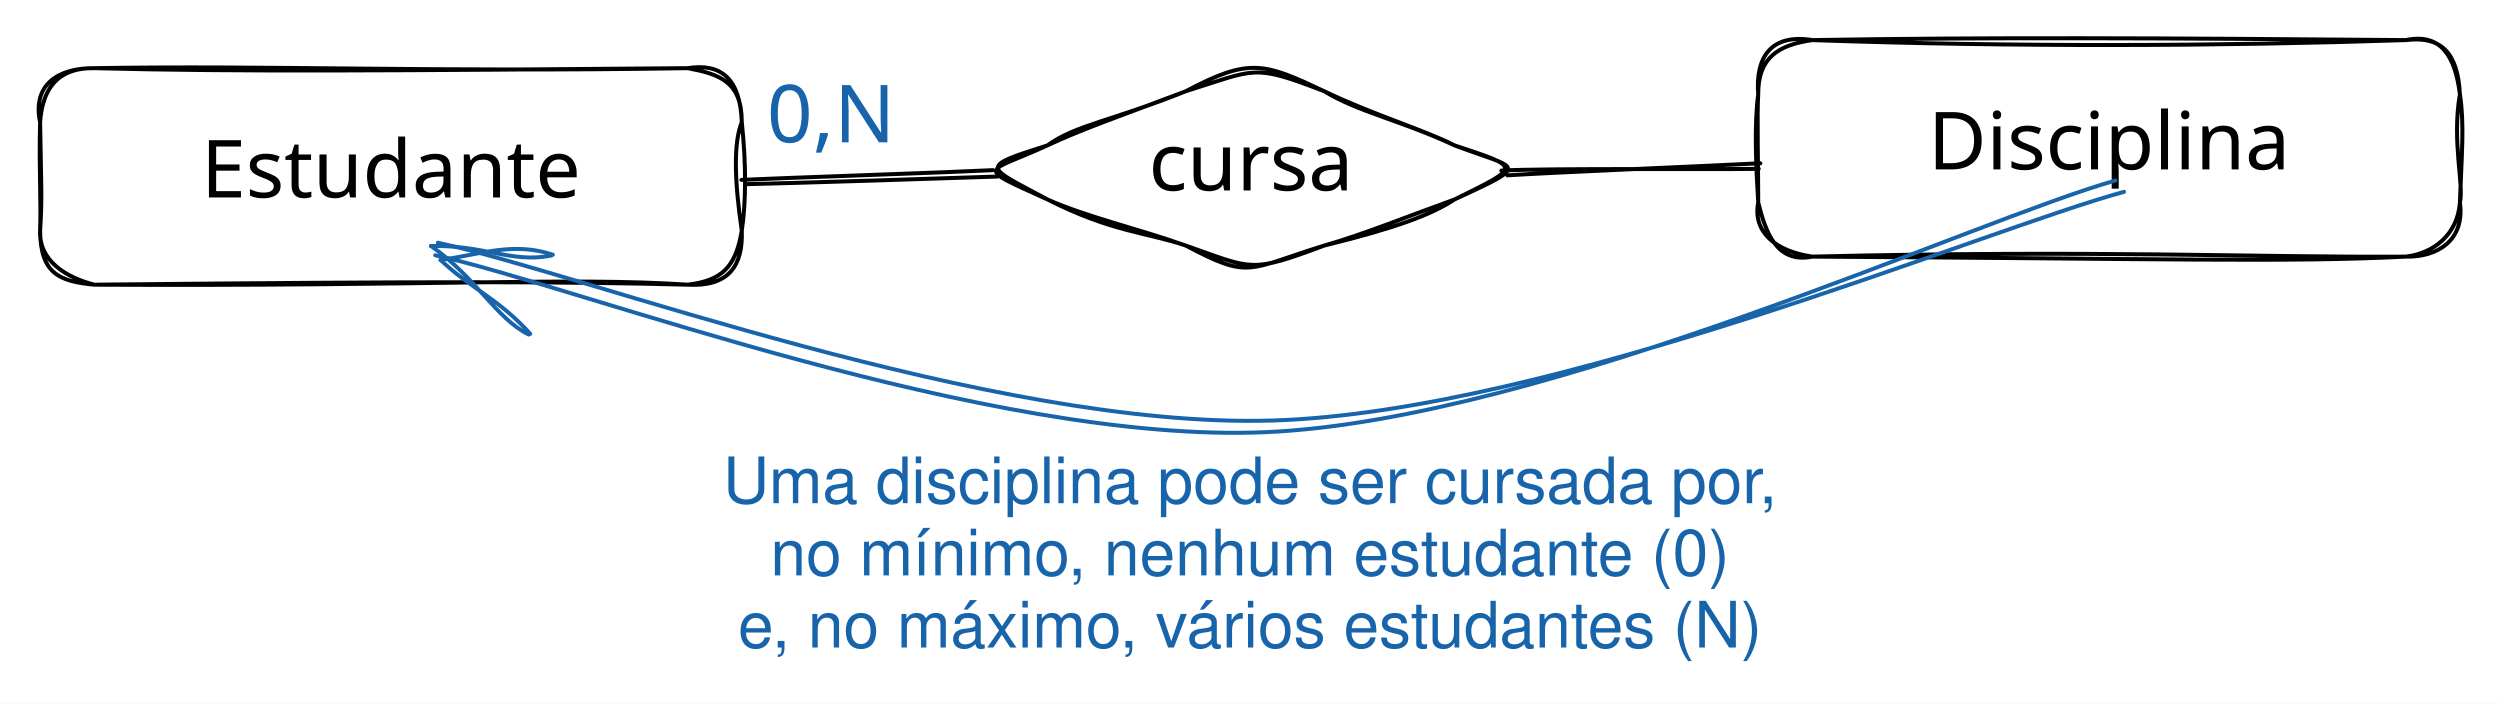
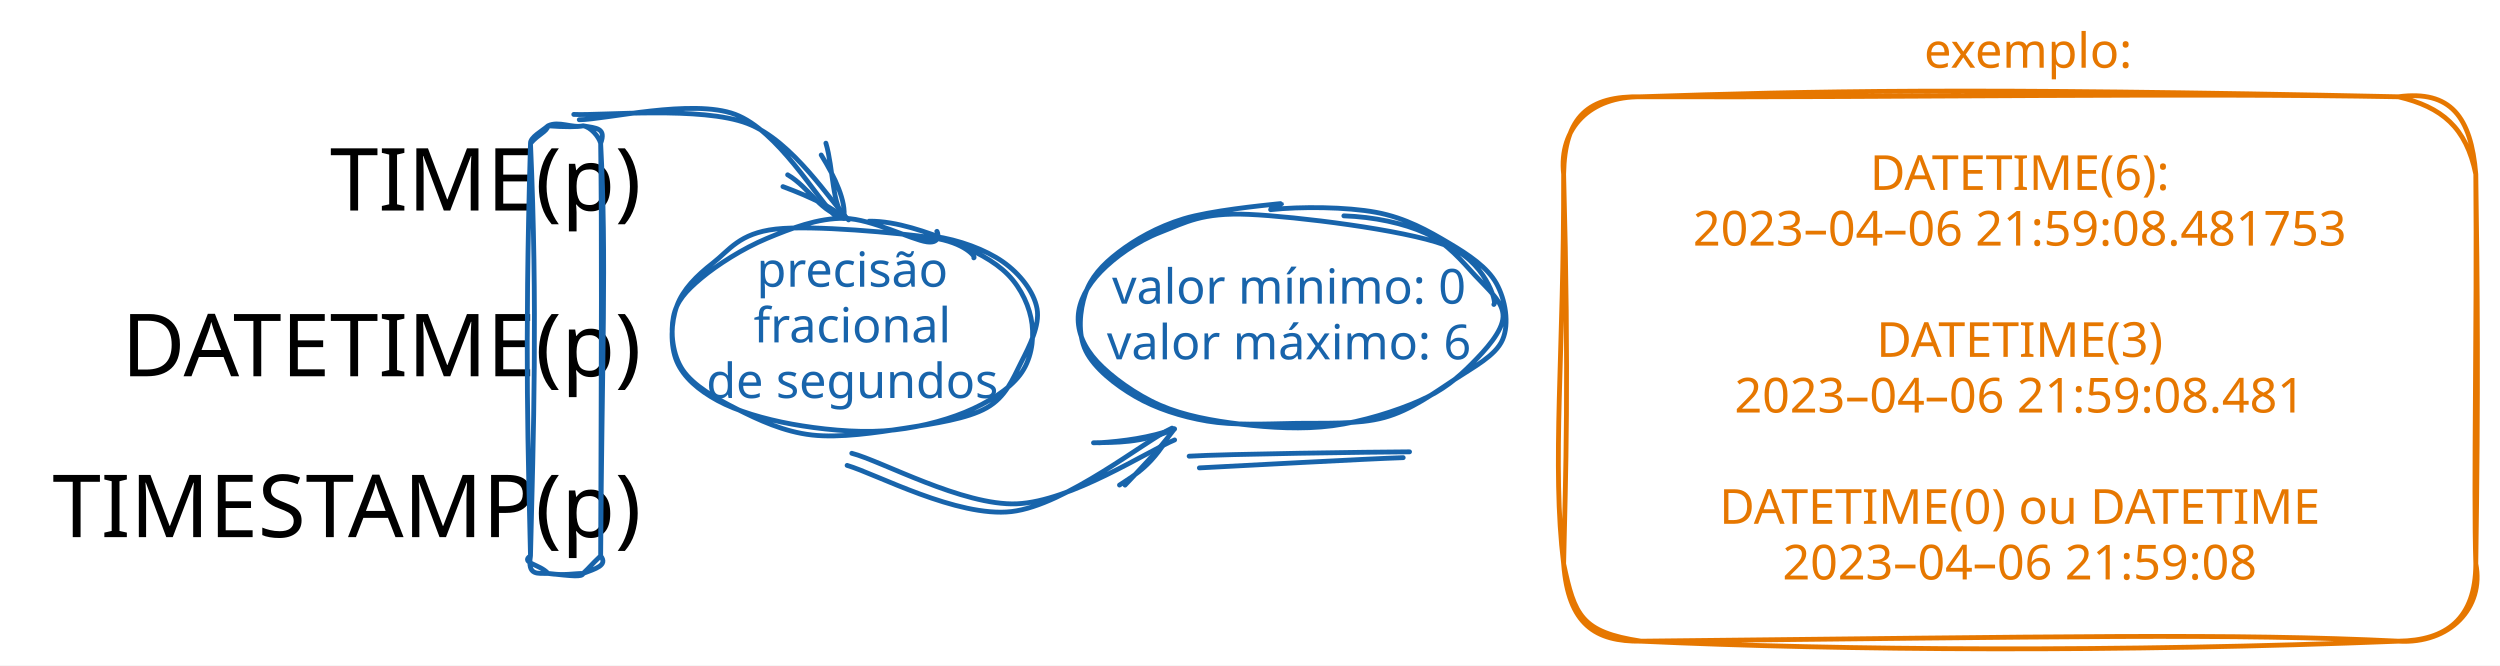
- <svg xmlns="http://www.w3.org/2000/svg" version="1.1" viewBox="0 0 623.5 175.5" width="623.5" height="175.5">
+ <svg xmlns="http://www.w3.org/2000/svg" version="1.1" viewBox="0 0 1033.25 275" width="1033.25" height="275">
  
-   eyJ2ZXJzaW9uIjoiMSIsImVuY29kaW5nIjoiYnN0cmluZyIsImNvbXByZXNzZWQiOnRydWUsImVuY29kZWQiOiJ4nO2Z21LbOlx1MDAxNIbveVxuT3rTzpBUXHUwMDA3y5J6XHUwMDA3hVx1MDAxNEjLoYS20707XHUwMDFkx1ZcdTAwMTJcdTAwMTefaisnOjxMXHUwMDFmYD9FX2zLXHUwMDA2XCLHcSBQwqQz9Vx1MDAwNSTSkrQkrU//svJjwzBqclx1MDAxMovaK6Mmxo7te25ij2qbWflQJKlcdTAwMTeFqlxu5d/TaJA4uWVfyjh99fKlXHUwMDFkx42eJztRdN5wouCqmfBFIEKZKsN/1HfD+JH/LVxmlFxiR9phz1x1MDAxN3mDvKowlkXKpYdRmI9cdTAwMGI544hTYJlTXHUwMDBiL91R40nhququ7adC12RFNVxmKP80SaI2iFx1MDAwZXpfv41b7CCq62G7nu+fyol/NSvb6Vx1MDAwZpKCU6lMonPx0XNlP1x1MDAxYr1UPm2XRmrVdKskXHUwMDFh9PqhSNOZNlFsO56cZGVcdTAwMDBMS69W4ZWhS8bZXHUwMDEyYNJAelx1MDAxNbJGdVx1MDAxM1lcckZJyYfXkVx1MDAxZiWZXHUwMDBmz0D+aC86tnPeU66E7tRGJnaYxnaiNkfbjW5mV+i7L7xeX6pColx1MDAxNzpcdTAwMTX5XHUwMDFhQ2JCQlx0YNrjbJR439X7nZe6/phgsHu226V17+JIXHUwMDFjXHUwMDFjNds7tev6L8XFXG7d68X6oVtfR1xuvi651NPK7HfLXHUwMDExVoyymUiTYqznWlxii+7+m7Z70vxK3rVJvbvdnFx1MDAxY7w9XHUwMDEytand5Zyfg9i1r6JcZlqUY2whSFxi18vje+G5qlxmXHUwMDA3vq/LXCLnXFxcdTAwMDfmRmFcInNEzPhZhFx1MDAwMdBFMFiIXCJiXHUwMDAxtDxcdTAwMGLVk153XHUwMDE2KJhnXHUwMDAxwoaFVshcdTAwMDKoYFx1MDAwMeEyXHUwMDBiXHUwMDFjmpRzhtHjozBcdTAwMTNHczH/mGGptz9cbuWpdyHyqJspbdqB509mdjCPV7WMu6lcdTAwMWO4dihFcbFToYbNz2s602DL93pZUNdcdTAwMWM1XHUwMDExkczEu/SU9kxcclx1MDAwMs91i+rgKC9s1Weyv8yhXHUwMDFlJV7PXHUwMDBibb895+StXGbeqkpcdTAwMTjyRSBygFx0g5igpUE8SoODTv2zKVx1MDAwZb/KYX/C09bw3XDdQbQs3KBlXHUwMDEwMV5cdTAwMGJRoibmXGIgbv3RojTw9s3eJ3YxXHUwMDEwTPpB/Fx1MDAwMbH3Tuv+oqSXbFWiVDhcdTAwMWbKXHUwMDE5XHUwMDFhZohcdTAwMTBI4PIwVM96zWFQOeg8XGaQrVSVXHUwMDE4n2dhXpQgsVxi4Fx1MDAwMFx1MDAxNXLkNVGl+8Tl76nSjpc6XqxGsZ9Ulu441suyVPDyVlxmXc9cdTAwMGWi0K1UJbZQlSA3XHUwMDEx5ICA5fPDMdk7OerKTqvVbIOPdWd8ujs6XXdcdTAwMTJNi1e8K9HVylx1MDAxMrbmUSzo/zWKXGKaJmOAkFx1MDAxNSSI87KEViVLWyfONki3hvX67rfkNFx1MDAxZHV2J87eXHUwMDFhylx1MDAxMjatRTBwXGYtXHUwMDA2zUJ+cFx1MDAxN1x1MDAwYtWTXnNcdTAwMTbUwV/xroRcdTAwMWJ4hSyQXG5cdTAwMTQqVFx0mFSxgOBcbjK0P0WVnEGSPq0g3XGgl1x1MDAwNenKwVvZy1x1MDAxZK5KXHTJwks79TrKMVx1MDAwNYXgvYs92nSOrdbB9uGB11x1MDAxY0/oyeGbXHUwMDBmyXjd2TPh/D1cdTAwMDXmq9WhQo43ZW9cdTAwMGU9XHUwMDA2IGRcYtMneTdaQoRWXHUwMDAyZCrtRG57oeuFvXJcdTAwMTNcdTAwMTG6XHUwMDBianw7la+jIPCkcuM48kJZtsj73UqSaNRcdTAwMTe2W9Hzwro46252ifUnQ1x1MDAwN0/+Zfr5y2altd7o7Kljbb9R/H9vaqFZLr2hXHUwMDE2XHUwMDAxglxiU+wunz5us4mMiTVC7VZLXHUwMDFj19tvKVx1MDAxZl2sO7ZcdTAwMTaAXHUwMDE12PLVYqvzwcXYQs5cdTAwMTjHjMJ1SVx1MDAxZf9ymz335Fx1MDAxNlx1MDAxNc3vze2iTFdcdTAwMWToXHUwMDBiX/tcdTAwMTBGgHKCtMVd3Fx1MDAwNnvha3dg+mAvOPvc/r5zdNhuvl93bk1oNSp+Ibst04XMMu3Ow7HFXHUwMDE1alu87rniVuXgXHUwMDEwXHUwMDEytiDRfeRcZtZiXHUwMDE0c31ArDqDXHUwMDA1m4fV+SubMZ2mp77oyluyV1x1MDAxOcWLUteZKZTz1MyNW7mxM7irwCliUVx1MDAwNoeZJoRcdTAwMTSB5cFJOqjO31xmjsHge1x1MDAxZn3a+dBjx0dPXGJcdTAwMGV6XHUwMDEwOJSghpJ1aEFcZlx1MDAwMEd8liHMyUpcdTAwMTkykcqSleZcdTAwMTJcYihh1IJcdTAwMTVMXHUwMDExWrxavZFDRk2o3lwiaLVcdTAwMWP+1bkldK7MxaNKXVx1MDAxZEHYIFx1MDAxMGOAMEYqd2HF5vme3tnF4ujIXHUwMDFliHRcdTAwMDe/JZ9cYsFyqU571asqMSFa/m11OJy4wbe36tjsuDtcYjdb+Oz0XHRvTVx1MDAxZnZcbphcdTAwMDCV5VPt2krRR1bF71x1MDAxN1x1MDAxNb/lXHUwMDAxyDmwXHUwMDE23Vx1MDAxNK3jXHUwMDE1UMHVXHUwMDE5XHUwMDAx1VtzI6BngW2402t/I45cXGGkXCIx8ptcdTAwMTc3K0g2jX/DMDKCX/+FXlx1MDAxMG1cdTAwMWGhXGL7g8BcdTAwMTA3v2FcdTAwMWLPwVx1MDAwYmVcIlRNZvVznFtccn/9TLwo1Wap8fzwRaVYXHUwMDEzMOPW8pdNXHUwMDBmleunnvTVmbBxfczU7Dg+lWrXp3qg4slzr7dOO15cdTAwMWJ6YrQ9XHUwMDFm08+6+ZP1mp8zXHUwMDE50FwiXHUwMDE3l8uNy/9cdTAwMDEwSs1aIn0=
+   eyJ2ZXJzaW9uIjoiMSIsImVuY29kaW5nIjoiYnN0cmluZyIsImNvbXByZXNzZWQiOnRydWUsImVuY29kZWQiOiJ4nOVa2VLjSFx1MDAxNn3nK1x1MDAxY/TLVETZnfvCXHUwMDFixVZcdTAwMTRloNmrh45cbmHLtsqyJEsyNtVBRP9Df8HEPM9X9J/Ml8yVXHUwMDAwSZYlL4BcdHeNgsB2rjcz78l7Tip/X6tU1sM7z1xc36ism6OGYVtN31x1MDAxOK6/j9JvTT+wXFxcdTAwMDeySPw7cFx1MDAwN34jLtlcdEMv2Pj5Z8Pzam0rvHHdbq3h9lx1MDAxZaqZttkznTCAgv+E35XK7/H/TEehOVxu47JxatpcckUon3roOnGXmGKuuZacJSWsYFx1MDAxYrpcbs0mZLdcZjsw05woaZ1vXHIutii90o0v1WN+sd/F3+7ctNuWZdun4Z39MCCj0Vx1MDAxOfhmmlx1MDAxYoS+2zUvrWbYiXrPpSf1XHUwMDAyXHUwMDE3Jiyt5buDdscxg2CsjutcdTAwMTlcciu8i9IyXHUwMDAzNJx23EaaMopKKJr8jmpcdTAwMTBcInJ9b7m260d9/4TiJ+39xmh022CC00zKhL7hXHUwMDA0nuHDeqTlho+jXCI0ncyOabU7ISSytP/AjOdcdTAwMTYjTFx1MDAwNFFKpqWjXrz9ZrzEv2VH7zRcdTAwMWZH71xmbDs1LMrYybhFWmfgNY2HJcRCIUU0pVxc0tRcdTAwMDbbcrr55my30S1Y9ZbrhKfW92hOqVx1MDAxOEvdNXqWXHUwMDFkzWbabuyCMEHbm2c7Z/v1nX9477JcdTAwMTNcdTAwMTmY0HHcXHUwMDEyXHUwMDFmq7JpW+3IU9f9eLqy3lx1MDAxYVqAniQ/dL00t1x1MDAwMTZcdTAwMTjQnr/fzI/FhYYsx7DPXG7sicvcv19cdTAwMTBDXHUwMDE4l2KIXGItJdPzQ8jd/4i2t2zvXHUwMDEwd/da+PTLqf9x72LVIUSEXHUwMDFjg1x1MDAxMOayxpdcdTAwMDZcIszRXFwg0oLCIyX6XHUwMDAxQbRKXHUwMDAwelx1MDAxOXhYKXhcdTAwMTgmRGGmyNzg+f7BPf1K3K1D11x1MDAxYd1cdTAwMDU3/fquc3i66uDBgoyBh2iyRPBcdTAwMTDO51x1MDAwMY/QiipwaPWDYuf0bLN+vEpcdTAwMDBKXGaailwi32yEXHUwMDBmXlRcdTAwMDClLJHJQYkjxThcdTAwMTZIzFxypVG9fiSONvu7zbOji1x1MDAwNv/Wa55v3j5cdTAwMGZK5Fx1MDAxOVBcIs+CXHUwMDEylbhG+Fx1MDAxOJqmh1wirFx1MDAwNDNuXoAmPVx0Jqx4XHUwMDFlTVx1MDAwNGGGiMZ6XHUwMDExPve0+Ony08eU+3KUJXXS2smS3t7eXZl7ofhSRbvy6NdcdTAwMTH5pG/PkzGN+Znh++5wPcm5f/z2mlx1MDAxOJ7q51x1MDAwZv1cdTAwMTf4uFx1MDAxMKU+Tlx1MDAxMGGUUbVAvJg+I6vq5EpPOjlbopNjjGqUMi654vApMzttXHUwMDFhQVhNa1xmLi5cdMecXHUwMDEykodcdTAwMDBIXHUwMDFhpJBQXHUwMDBisbFJXGKQ2Vx1MDAxMJjlpGxcdTAwMDEnzcyp4YdcdTAwMWYsp2k57XHDXHUwMDFltff+XHUwMDFju2ZcdTAwMWOaXHUwMDFhg8jKKq4hXCKEXHUwMDA0q2BWtVSUZEq1XHKvXHUwMDEw7qbTnG3D/vm2XHUwMDFl1nm9XHUwMDE3nnztXHJ4gC87h2GRXHKoxrDkXHUwMDAyZlx1MDAwNCtcdTAwMDKLJjCfsFx1MDAwMcxUXHUwMDFhc4y04JpzjtiEUbZcdTAwMTGEW26vZ4Uw18eu5YT5OY0nbzOCdMc0JqIhXGYqm5fHvlx1MDAxN7U4vrel3yopNuJcdTAwMWbJ99/eXHUwMDE3llx1MDAxNjpbvEpmlS93/ehhJOf0aXNr2c+yXc60bctcdTAwMGJcbmM5kSSfmmhKWFx1MDAwNU2RTKnZrG1uukes6DbHiJrY5rRa5jbHU0OTfU1lzoKemLFEXHUwMDE06UzGkvax4lBeqKcyaz3YbVx1MDAxY+9cZupfrF1MXHUwMDBmnGrfXHUwMDFm6TORieTvi5t9MUOY2u721clwYJ2TfoerTXP4LdxVe1uvyjxcdTAwMTbZ1KdiskynYq7KXHUwMDAwSYXWXHUwMDEyXHUwMDEzjOZcdTAwMDZk8VwirTogIcbnXHUwMDAwSZBcXFx1MDAxZVx1MDAxY0nBKU+6fydw5JxcIqrw21x01Wfxh4xQzYxrTKimp1x1MDAwN09C1Vx1MDAwM7lnXHUwMDA1f/3bvXZaPiyUXHUwMDBimvHaaZqVwGyD0W5QqF7FuOJN1GlcdTAwMDNcdTAwMDZo+lPka89qNrPKclxcwc6KXCJ5UTvb+Kk4LFVcdTAwMDDZM4n8gVx1MDAxMVx1MDAxMkRgzOZcdTAwMTdcdTAwMDDTN6ZcdTAwMTVcdTAwMDVcIkdcdTAwMTMql+iIf3OmXGLFUiGZP716RVhSVlOSSVx1MDAwNqRRao5VQdCEyE2hXHUwMDAwQYpcdTAwMDJcXFx1MDAxNCFcdTAwMTOCXHUwMDE4eFx1MDAxNSg1ovVcIrD926mBuZk4rmEqqEJcdTAwMDSWXHUwMDBmqDaiXHUwMDA1RFx1MDAxY9U4gc1cdTAwMGWmXHUwMDE0jFfA2ifGPpc66JqHRydd2zy56LPOyZ1Uv5yd6EKFXHUwMDAy8kAoLDiCtYS1UorJSaswuFx1MDAxZFwiilx0RkF9Y/H3llx1MDAwNyluolx1MDAwN+tcdTAwMWHoXHUwMDFkjqVcdTAwMDB5pInSalb9cnBET1XVXHUwMDE0UFx1MDAwNUSBwcNcdTAwMWYlmfbWsp/P0Vx1MDAwYoLnU1x1MDAxM72gwWlAuy3wXHUwMDEyarqTrOq2qFx1MDAwYlx1MDAwNMO0o/RcdTAwMTdvhTKNtKlgmGAosNtwJjlZVcVw85F9XHUwMDFk7lxcsM9cdTAwMDf9XHUwMDFk9GtXfjb7o5v/J2ZPyq9AMEVB9yM8P3SKZ3PFoSOQqslcdTAwMWOjyIz5TZQ2m1Da4Fx1MDAwNZQzXHUwMDAx8eVcdTAwMDfk9rdcdTAwMDbMVKX3139cdTAwMWOr58J6XFw7Tyn/XHUwMDFhxSmikNwzNNbSq5H7XHUwMDE5O36e3M9h/VQsxqMpwmI5uceCXHUwMDEyqlx0V/O/w8JdenVw22iJg6tGcCHOPp5cdTAwMTmXz7yO9IZYZHyS3YslhjFdoLMnju85Z8BcdTAwMDPJj3F6n+eXJTmvzFxcx/JelbbqseLVRY+hp75UnnZBXHUwMDEwSFxyR4Lq+Vx1MDAwZr6ou93s3Vx1MDAxZVx1MDAwYvdrXHUwMDBm9S+NXHUwMDBmQb/aO1h1RMpcdTAwMDJiXHQgLUekKaR8yVx1MDAxZFxyKtNjtVx1MDAxNJJcdTAwMDUqWiBcZsxe8Zeh8tmvlWcxy4OgyVuXvWr46ZPa/fS9dcFHrL+KXGaw/GWL1oJTucC9ieIxP8vD3+5cbpKiNM//sCi/XHUwMDA1+2L/Rlx1MDAwNW+QsWJ5/6ZcdTAwMDRLpjF9g1x1MDAwYnxcdTAwMTQxSlx041x1MDAwYrjaXCL8b8otWPFu49ohiND//vEnYtE/XHUwMDAx5HuD61xyIOVMwSZLr51rJylP300tPlZcdTAwMTa9q7iDytPP0nqFTFx1MDAxM0s9ZvSrUc1cdTAwMTkxoPR67ipM1LO2XHUwMDE3Xf4qlzJcdTAwMDJgwGSBXHUwMDEz62HQOjfrjXO7M1xm8N55y1x1MDAxZvzSXvVcYqqZnIigeJlcdTAwMTFUXHUwMDE23MuajJ9cdTAwMDQjgoRcdTAwMTD0ba7ZM4Iz4mXZXHUwMDAy01x1MDAxY5k9z3Y3isGtirFtm61lXFxwTGx5wM/aY8xfNzzvNIRZSmhcdMy/1XxcdTAwMWNq2uL6rWVcdTAwMGU/TLrAT634iVqNMVx1MDAxOXm/XHUwMDE5c5z7tfv/XHUwMDAxv8HK+CJ9
  <defs>
    <style class="style-fonts">
      @font-face {
        font-family: "Virgil";
        src: url("https://unpkg.com/@excalidraw/excalidraw@0.14.2/dist/excalidraw-assets/Virgil.woff2");
      }
      @font-face {
        font-family: "Cascadia";
        src: url("https://unpkg.com/@excalidraw/excalidraw@0.14.2/dist/excalidraw-assets/Cascadia.woff2");
      }
    </style>
  </defs>
-   <rect x="0" y="0" width="623.5" height="175.5" fill="#ffffff" />
-   <g stroke-linecap="round" transform="translate(10 17) rotate(0 87.5 27)">
-     <path d="M13.5 0 M13.5 0 C57.7 -0.73, 97.41 1.03, 161.5 0 M13.5 0 C49.89 0.93, 86.5 0.61, 161.5 0 M161.5 0 C169.52 1.51, 175.03 3.38, 175 13.5 M161.5 0 C169.89 -1.34, 174.64 2.67, 175 13.5 M175 13.5 C172.94 18.52, 173.14 27.96, 175 40.5 M175 13.5 C176.14 23.98, 176.05 33.64, 175 40.5 M175 40.5 C175.35 49.19, 171.8 54.59, 161.5 54 M175 40.5 C173.49 49.73, 169.94 53, 161.5 54 M161.5 54 C132.12 52.06, 98.56 54.42, 13.5 54 M161.5 54 C130.39 53.19, 97.75 53.17, 13.5 54 M13.5 54 C4.85 53.18, 0.09 51.3, 0 40.5 M13.5 54 C6.61 52.21, -0.33 48.15, 0 40.5 M0 40.5 C0.54 32.3, 0.26 29.47, 0 13.5 M0 40.5 C0.29 32.56, -0.31 25.56, 0 13.5 M0 13.5 C-1.98 4.16, 4.43 -0.08, 13.5 0 M0 13.5 C0.52 5.89, 3.76 -0.16, 13.5 0" stroke="#000000" stroke-width="1" fill="none" />
+   <rect x="0" y="0" width="1033.25" height="275" fill="#ffffff" />
+   <g transform="translate(31 120.5) rotate(0 117 21.5)">
+     <text x="234" y="35" font-family="Cascadia, Segoe UI Emoji" font-size="36px" fill="#000000" text-anchor="end" style="white-space: pre;" direction="ltr">DATETIME(p)</text>
  </g>
-   <g transform="translate(45 32.25) rotate(0 52.5 11.5)">
-     <text x="52.5" y="17" font-family="Virgil, Segoe UI Emoji" font-size="20px" fill="#000000" text-anchor="middle" style="white-space: pre;" direction="ltr">Estudante</text>
+   <g transform="translate(115 52) rotate(0 75 21.5)">
+     <text x="150" y="35" font-family="Cascadia, Segoe UI Emoji" font-size="36px" fill="#000000" text-anchor="end" style="white-space: pre;" direction="ltr">TIME(p)</text>
  </g>
-   <g stroke-linecap="round" transform="translate(438.5 10) rotate(0 87.5 27)">
-     <path d="M13.5 0 M13.5 0 C64.16 1.74, 114.79 1.53, 161.5 0 M13.5 0 C56.92 -0.73, 100.33 -0.51, 161.5 0 M161.5 0 C170.53 -1.12, 174.47 3.34, 175 13.5 M161.5 0 C170.14 -1.83, 173.8 3.83, 175 13.5 M175 13.5 C172.95 25.33, 176.06 36.18, 175 40.5 M175 13.5 C176.16 21.26, 175.44 28.17, 175 40.5 M175 40.5 C176.3 50.09, 169.19 54.2, 161.5 54 M175 40.5 C174.44 48.5, 168.41 53.22, 161.5 54 M161.5 54 C123.28 54.25, 85.57 52.3, 13.5 54 M161.5 54 C131.77 55.49, 101.3 54.49, 13.5 54 M13.5 54 C4.59 55.8, 1.84 47.94, 0 40.5 M13.5 54 C4.17 52.65, -1.41 47.77, 0 40.5 M0 40.5 C0.02 32.26, -0.34 18.36, 0 13.5 M0 40.5 C-0.57 31.34, -1 21.09, 0 13.5 M0 13.5 C-0.07 4.42, 4.96 1.21, 13.5 0 M0 13.5 C-0.74 4.34, 3.15 -1.69, 13.5 0" stroke="#000000" stroke-width="1" fill="none" />
+   <g transform="translate(10 187) rotate(0 127.5 21.5)">
+     <text x="255" y="35" font-family="Cascadia, Segoe UI Emoji" font-size="36px" fill="#000000" text-anchor="end" style="white-space: pre;" direction="ltr">TIMESTAMP(p)</text>
  </g>
-   <g transform="translate(481.5 25.25) rotate(0 44.5 11.5)">
-     <text x="44.5" y="17" font-family="Virgil, Segoe UI Emoji" font-size="20px" fill="#000000" text-anchor="middle" style="white-space: pre;" direction="ltr">Disciplina</text>
-   </g>
-   <g stroke-linecap="round" transform="translate(244 16) rotate(0 68 26)">
-     <path d="M86.25 6.75 M86.25 6.75 C94.83 11.98, 105.46 14.05, 118.75 20.25 M86.25 6.75 C98.26 12.54, 111.29 16.42, 118.75 20.25 M118.75 20.25 C135.47 25.84, 135.69 25.41, 118.75 33.75 M118.75 20.25 C134.8 26.33, 138.26 24.73, 118.75 33.75 M118.75 33.75 C112.94 37.58, 104.07 40.87, 86.25 45.25 M118.75 33.75 C107.36 37.84, 96.16 42.42, 86.25 45.25 M86.25 45.25 C67.69 52.2, 68.51 51.13, 51.75 45.25 M86.25 45.25 C66.91 51.22, 67.87 53.78, 51.75 45.25 M51.75 45.25 C41.9 41.9, 33.39 41.93, 17.25 33.75 M51.75 45.25 C39.42 40.89, 26.83 38.05, 17.25 33.75 M17.25 33.75 C1.84 25.44, -0.28 25.82, 17.25 20.25 M17.25 33.75 C-1.41 25.27, 1.71 27.39, 17.25 20.25 M17.25 20.25 C24.28 15.15, 33.03 14.25, 51.75 6.75 M17.25 20.25 C25.86 16.19, 36.35 12.59, 51.75 6.75 M51.75 6.75 C69.46 1.21, 68.36 -0.14, 86.25 6.75 M51.75 6.75 C67.65 -1.69, 71.27 -0.32, 86.25 6.75" stroke="#000000" stroke-width="1" fill="none" />
-   </g>
-   <g transform="translate(284 30.5) rotate(0 28 11.5)">
-     <text x="28" y="17" font-family="Virgil, Segoe UI Emoji" font-size="20px" fill="#000000" text-anchor="middle" style="white-space: pre;" direction="ltr">cursa</text>
+   <g stroke-linecap="round" transform="translate(219.25 52) rotate(0 14.5 92.5)">
+     <path d="M7.25 0 M7.25 0 C11.73 -2.16, 17.18 1.06, 21.75 0 M7.25 0 C14.24 0.52, 19.81 0.48, 21.75 0 M21.75 0 C24.85 0.45, 28.3 4.47, 29 7.25 M21.75 0 C27.24 1, 31.4 0.84, 29 7.25 M29 7.25 C31.5 55.31, 29.53 95.18, 29 177.75 M29 7.25 C29.52 45.6, 29.31 85.28, 29 177.75 M29 177.75 C32.12 181.66, 26.85 183.04, 21.75 185 M29 177.75 C24.51 182.02, 24.94 182.01, 21.75 185 M21.75 185 C21.44 186.61, 17.1 186.04, 7.25 185 M21.75 185 C17.82 185.02, 13.99 185.99, 7.25 185 M7.25 185 C3.04 184.87, -1.38 186.12, 0 177.75 M7.25 185 C4.03 181.24, -4.45 180.61, 0 177.75 M0 177.75 C1.23 127.47, 2.96 74.63, 0 7.25 M0 177.75 C-0.85 136.65, -2.55 95.61, 0 7.25 M0 7.25 C-0.12 4.68, 4.77 2.2, 7.25 0 M0 7.25 C3.58 3.19, 6.75 2.5, 7.25 0" stroke="#1864ab" stroke-width="2" fill="none" />
  </g>
  <g stroke-linecap="round">
-     <g transform="translate(185 46) rotate(0 32 -1.5)">
-       <path d="M0.89 -0.06 C11.35 -0.28, 53.26 -1.59, 63.73 -1.97 M-0.09 -1.14 C10.08 -1.62, 52.15 -3.02, 62.64 -3.56" stroke="#000000" stroke-width="1" fill="none" />
+     <g transform="translate(237.25 49) rotate(0 55.16729 20.49565)">
+       <path d="M2.16 0.49 C12.93 0.43, 48.96 -8.36, 66.59 -1.73 C84.22 4.9, 100.35 32.99, 107.92 40.25 M-0.11 -1.71 C11.32 -1.14, 52.75 -5.22, 71.68 2.04 C90.61 9.31, 106.47 34.91, 113.45 41.88" stroke="#1864ab" stroke-width="2" fill="none" />
+     </g>
+     <g transform="translate(237.25 49) rotate(0 55.16729 20.49565)">
+       <path d="M88.28 23.25 C97.39 28.48, 102.68 40, 111.85 40.28 M86.34 28.13 C97.97 32.41, 108.38 37.57, 111.5 41.16" stroke="#1864ab" stroke-width="2" fill="none" />
+     </g>
+     <g transform="translate(237.25 49) rotate(0 55.16729 20.49565)">
+       <path d="M104.09 10.17 C107.22 20.49, 106.65 36.85, 111.85 40.28 M102.15 15.05 C107.96 24.36, 112.54 34.34, 111.5 41.16" stroke="#1864ab" stroke-width="2" fill="none" />
    </g>
  </g>
  <mask />
+   <g stroke-linecap="round" transform="translate(276.25 93) rotate(0 76 43)">
+     <path d="M82.96 -1.58 C94.39 -1.7, 107.06 3.05, 116.63 6.73 C126.19 10.41, 134.73 14.8, 140.34 20.52 C145.95 26.23, 149.47 34.1, 150.3 41.01 C151.12 47.92, 149.9 55.91, 145.28 61.97 C140.66 68.04, 131.97 73.53, 122.59 77.38 C113.21 81.23, 100.94 84.27, 89 85.08 C77.07 85.9, 62.44 84.36, 51 82.28 C39.55 80.19, 28.24 76.86, 20.32 72.55 C12.4 68.24, 6.28 62.95, 3.48 56.42 C0.68 49.9, 1.03 40.2, 3.51 33.41 C6 26.63, 11.59 20.99, 18.4 15.7 C25.2 10.41, 29.24 3.42, 44.34 1.68 C59.45 -0.06, 95.39 3.27, 109.04 5.26 C122.69 7.24, 127.23 13.39, 126.23 13.58 M109.64 4.64 C120.03 6.08, 131.11 10.21, 138.23 15.19 C145.35 20.18, 151.1 27.63, 152.36 34.57 C153.61 41.51, 149.23 50, 145.75 56.83 C142.28 63.67, 139.49 71.05, 131.52 75.57 C123.54 80.09, 109.95 82.08, 97.91 83.95 C85.87 85.82, 70.87 88.1, 59.27 86.78 C47.66 85.46, 37.15 80.5, 28.27 76.03 C19.39 71.57, 10.36 66.36, 5.99 60 C1.63 53.64, 0.82 44.22, 2.09 37.88 C3.36 31.53, 7.19 27.32, 13.62 21.93 C20.05 16.55, 30.79 9.67, 40.67 5.56 C50.55 1.44, 61.87 -2.99, 72.9 -2.75 C83.92 -2.52, 100.5 6.07, 106.84 6.96 C113.18 7.85, 111.14 2.33, 110.94 2.59" stroke="#1864ab" stroke-width="2" fill="none" />
+   </g>
+   <g transform="translate(292.25 101.5) rotate(0 60 34.5)">
+     <text x="60" y="17" font-family="Virgil, Segoe UI Emoji" font-size="20px" fill="#1864ab" text-anchor="middle" style="white-space: pre;" direction="ltr">precisão</text>
+     <text x="60" y="40" font-family="Virgil, Segoe UI Emoji" font-size="20px" fill="#1864ab" text-anchor="middle" style="white-space: pre;" direction="ltr">fracional</text>
+     <text x="60" y="63" font-family="Virgil, Segoe UI Emoji" font-size="20px" fill="#1864ab" text-anchor="middle" style="white-space: pre;" direction="ltr">de segundos</text>
+   </g>
  <g stroke-linecap="round">
-     <g transform="translate(376 44) rotate(0 31 -1.5)">
-       <path d="M-0.06 -0.27 C10.55 -0.97, 52.58 -2.73, 63.03 -3.28 M-1.55 -1.46 C9.05 -2.06, 51.99 -1.71, 62.62 -1.89" stroke="#000000" stroke-width="1" fill="none" />
+     <g transform="translate(349.25 189.4955) rotate(0 67.43737 5.317307)">
+       <path d="M2.79 -2.15 C14.86 0.92, 48.78 19.65, 71.01 18.73 C93.25 17.81, 125.13 -3.08, 136.22 -7.67 M0.86 2.86 C12.69 6.31, 46.4 24.51, 68.78 21.94 C91.16 19.37, 124.79 -7.87, 135.14 -12.55" stroke="#1864ab" stroke-width="2" fill="none" />
+     </g>
+     <g transform="translate(349.25 189.4955) rotate(0 67.43737 5.317307)">
+       <path d="M113.44 10.98 C120.02 6.63, 127.49 2.63, 135.23 -11.76 M115.73 11 C121.94 4.42, 129.14 -2.81, 136.14 -12.22" stroke="#1864ab" stroke-width="2" fill="none" />
+     </g>
+     <g transform="translate(349.25 189.4955) rotate(0 67.43737 5.317307)">
+       <path d="M102.69 -6.49 C111.99 -6.69, 122.15 -6.32, 135.23 -11.76 M104.98 -6.48 C115.1 -7.15, 125.89 -8.56, 136.14 -12.22" stroke="#1864ab" stroke-width="2" fill="none" />
    </g>
  </g>
  <mask />
-   <g transform="translate(191.25 17.5) rotate(0 17 12.5)">
-     <text x="0" y="18" font-family="Virgil, Segoe UI Emoji" font-size="20px" fill="#1864ab" text-anchor="start" style="white-space: pre;" direction="ltr">0,N</text>
+   <g stroke-linecap="round" transform="translate(446.25 87) rotate(0 86.5 44.5)">
+     <path d="M109.17 2.21 C121.52 2.62, 133.88 5.23, 142.93 9.36 C151.98 13.48, 158.15 21.17, 163.49 26.93 C168.83 32.7, 175.22 37.86, 174.96 43.94 C174.71 50.03, 167.7 57.65, 161.97 63.42 C156.23 69.2, 150.13 74.34, 140.54 78.59 C130.95 82.85, 116.73 87.34, 104.42 88.96 C92.12 90.59, 78.61 89.75, 66.73 88.33 C54.86 86.92, 43.1 84.78, 33.19 80.47 C23.27 76.17, 12.88 68.6, 7.24 62.5 C1.61 56.4, -0.88 50.1, -0.64 43.89 C-0.39 37.68, 3.03 31.08, 8.72 25.25 C14.41 19.42, 23.31 12.86, 33.51 8.92 C43.72 4.98, 50.42 0.73, 69.95 1.61 C89.48 2.48, 133.83 7.96, 150.69 14.16 C167.56 20.37, 172.62 38.21, 171.16 38.84 M78.9 -0.35 C91.29 -1.68, 110.22 -1.53, 122.48 0.76 C134.75 3.05, 144.21 8.5, 152.49 13.4 C160.78 18.3, 168.51 23.49, 172.22 30.16 C175.93 36.83, 177.65 46.79, 174.75 53.42 C171.85 60.04, 162.96 64.57, 154.81 69.93 C146.65 75.29, 136.88 82.56, 125.84 85.57 C114.79 88.59, 100.71 87.75, 88.52 87.99 C76.33 88.23, 63.63 88.87, 52.72 87.03 C41.81 85.18, 31.42 81.75, 23.06 76.92 C14.69 72.09, 5.98 65.13, 2.52 58.06 C-0.94 51, 0.03 41.32, 2.28 34.52 C4.53 27.73, 9.25 22.47, 16.03 17.29 C22.8 12.1, 32.05 6.75, 42.94 3.43 C53.82 0.1, 75.32 -2.05, 81.34 -2.69 C87.35 -3.33, 78.54 -1.99, 79.02 -0.41" stroke="#1864ab" stroke-width="2" fill="none" />
+   </g>
+   <g transform="translate(456.75 108.5) rotate(0 76 23)">
+     <text x="76" y="17" font-family="Virgil, Segoe UI Emoji" font-size="20px" fill="#1864ab" text-anchor="middle" style="white-space: pre;" direction="ltr">valor mínimo: 0</text>
+     <text x="76" y="40" font-family="Virgil, Segoe UI Emoji" font-size="20px" fill="#1864ab" text-anchor="middle" style="white-space: pre;" direction="ltr">valor máximo: 6</text>
  </g>
  <g stroke-linecap="round">
-     <g transform="translate(527.3442 48.5) rotate(0 -210.1301 28.875)">
-       <path d="M2.4 -0.66 C-32.58 8.85, -139.92 54.27, -210.01 56.38 C-280.1 58.5, -382.84 19.56, -418.14 12.04 M0.25 -3.48 C-34.95 6.44, -141.59 56.16, -211.43 59.27 C-281.27 62.38, -383.68 22.8, -418.8 15.17" stroke="#1864ab" stroke-width="1" fill="none" />
-     </g>
-     <g transform="translate(527.3442 48.5) rotate(0 -210.1301 28.875)">
-       <path d="M-389.81 15.22 C-399.66 17.23, -406.48 12.57, -419.86 12.85 M-389.46 15.03 C-399.39 11.68, -407.7 15.02, -417.47 16.33" stroke="#1864ab" stroke-width="1" fill="none" />
-     </g>
-     <g transform="translate(527.3442 48.5) rotate(0 -210.1301 28.875)">
-       <path d="M-395.46 34.94 C-403.55 31.04, -408.71 20.56, -419.86 12.85 M-395.1 34.76 C-403.12 25.86, -409.82 23.59, -417.47 16.33" stroke="#1864ab" stroke-width="1" fill="none" />
+     <g transform="translate(493.25 191) rotate(0 45 -1)">
+       <path d="M-1.78 -2.46 C13 -3.36, 74.18 -4.19, 89.31 -4.26 M2.45 2.38 C16.73 1.65, 72.67 -1.42, 86.69 -1.85" stroke="#1864ab" stroke-width="2" fill="none" />
    </g>
  </g>
  <mask />
-   <g transform="translate(177.25 111.5) rotate(0 134.5 27)">
-     <text x="134.5" y="14" font-family="Helvetica, Segoe UI Emoji" font-size="16px" fill="#1864ab" text-anchor="middle" style="white-space: pre;" direction="ltr">Uma disciplina pode ser cursada por, </text>
-     <text x="134.5" y="32" font-family="Helvetica, Segoe UI Emoji" font-size="16px" fill="#1864ab" text-anchor="middle" style="white-space: pre;" direction="ltr">no mínimo, nenhum estudante (0) </text>
-     <text x="134.5" y="50" font-family="Helvetica, Segoe UI Emoji" font-size="16px" fill="#1864ab" text-anchor="middle" style="white-space: pre;" direction="ltr">e, no máximo, vários estudantes (N)</text>
+   <g stroke-linecap="round" transform="translate(646.25 40) rotate(0 188.5 112.5)">
+     <path d="M32 0 M32 0 C101.37 -2.28, 165.74 -3.9, 345 0 M32 0 C142.78 0.31, 255.44 -1.67, 345 0 M345 0 C366.53 -2.86, 375.04 8.21, 377 32 M345 0 C362.97 4.27, 373.03 12.58, 377 32 M377 32 C377.67 77.35, 378.08 120.78, 377 193 M377 32 C377.55 95.16, 376 160.88, 377 193 M377 193 C376.94 215.77, 364.83 224.76, 345 225 M377 193 C380.58 211.16, 366.3 226.22, 345 225 M345 225 C276.71 221.67, 207.28 223.18, 32 225 M345 225 C230.59 229.58, 114.99 228.86, 32 225 M32 225 C13.07 225.22, 1.9 218.16, 0 193 M32 225 C7.16 221.23, 4.55 214.32, 0 193 M0 193 C-5 152.24, 0.2 105.57, 0 32 M0 193 C0.81 156.68, 2.29 118.2, 0 32 M0 32 C-2.14 12.91, 11.05 -0.24, 32 0 M0 32 C0.43 7.95, 10.28 -0.39, 32 0" stroke="#e67700" stroke-width="2" fill="none" />
+   </g>
+   <g transform="translate(681.75 60.5) rotate(0 153 92)">
+     <text x="153" y="18" font-family="Cascadia, Segoe UI Emoji" font-size="20px" fill="#e67700" text-anchor="middle" style="white-space: pre;" direction="ltr">DATETIME(6):</text>
+     <text x="153" y="41" font-family="Cascadia, Segoe UI Emoji" font-size="20px" fill="#e67700" text-anchor="middle" style="white-space: pre;" direction="ltr">2023–04–06 21:59:08.481753</text>
+     <text x="153" y="64" font-family="Cascadia, Segoe UI Emoji" font-size="20px" fill="#e67700" text-anchor="middle" style="white-space: pre;" direction="ltr" />
+     <text x="153" y="87" font-family="Cascadia, Segoe UI Emoji" font-size="20px" fill="#e67700" text-anchor="middle" style="white-space: pre;" direction="ltr">DATETIME(3)</text>
+     <text x="153" y="110" font-family="Cascadia, Segoe UI Emoji" font-size="20px" fill="#e67700" text-anchor="middle" style="white-space: pre;" direction="ltr">2023–04–06 21:59:08.481</text>
+     <text x="153" y="133" font-family="Cascadia, Segoe UI Emoji" font-size="20px" fill="#e67700" text-anchor="middle" style="white-space: pre;" direction="ltr" />
+     <text x="153" y="156" font-family="Cascadia, Segoe UI Emoji" font-size="20px" fill="#e67700" text-anchor="middle" style="white-space: pre;" direction="ltr">DATETIME(0) ou DATETIME</text>
+     <text x="153" y="179" font-family="Cascadia, Segoe UI Emoji" font-size="20px" fill="#e67700" text-anchor="middle" style="white-space: pre;" direction="ltr">2023–04–06 21:59:08</text>
+   </g>
+   <g transform="translate(795.25 10) rotate(0 39.5 12.5)">
+     <text x="0" y="18" font-family="Virgil, Segoe UI Emoji" font-size="20px" fill="#e67700" text-anchor="start" style="white-space: pre;" direction="ltr">exemplo:</text>
  </g>
</svg>
